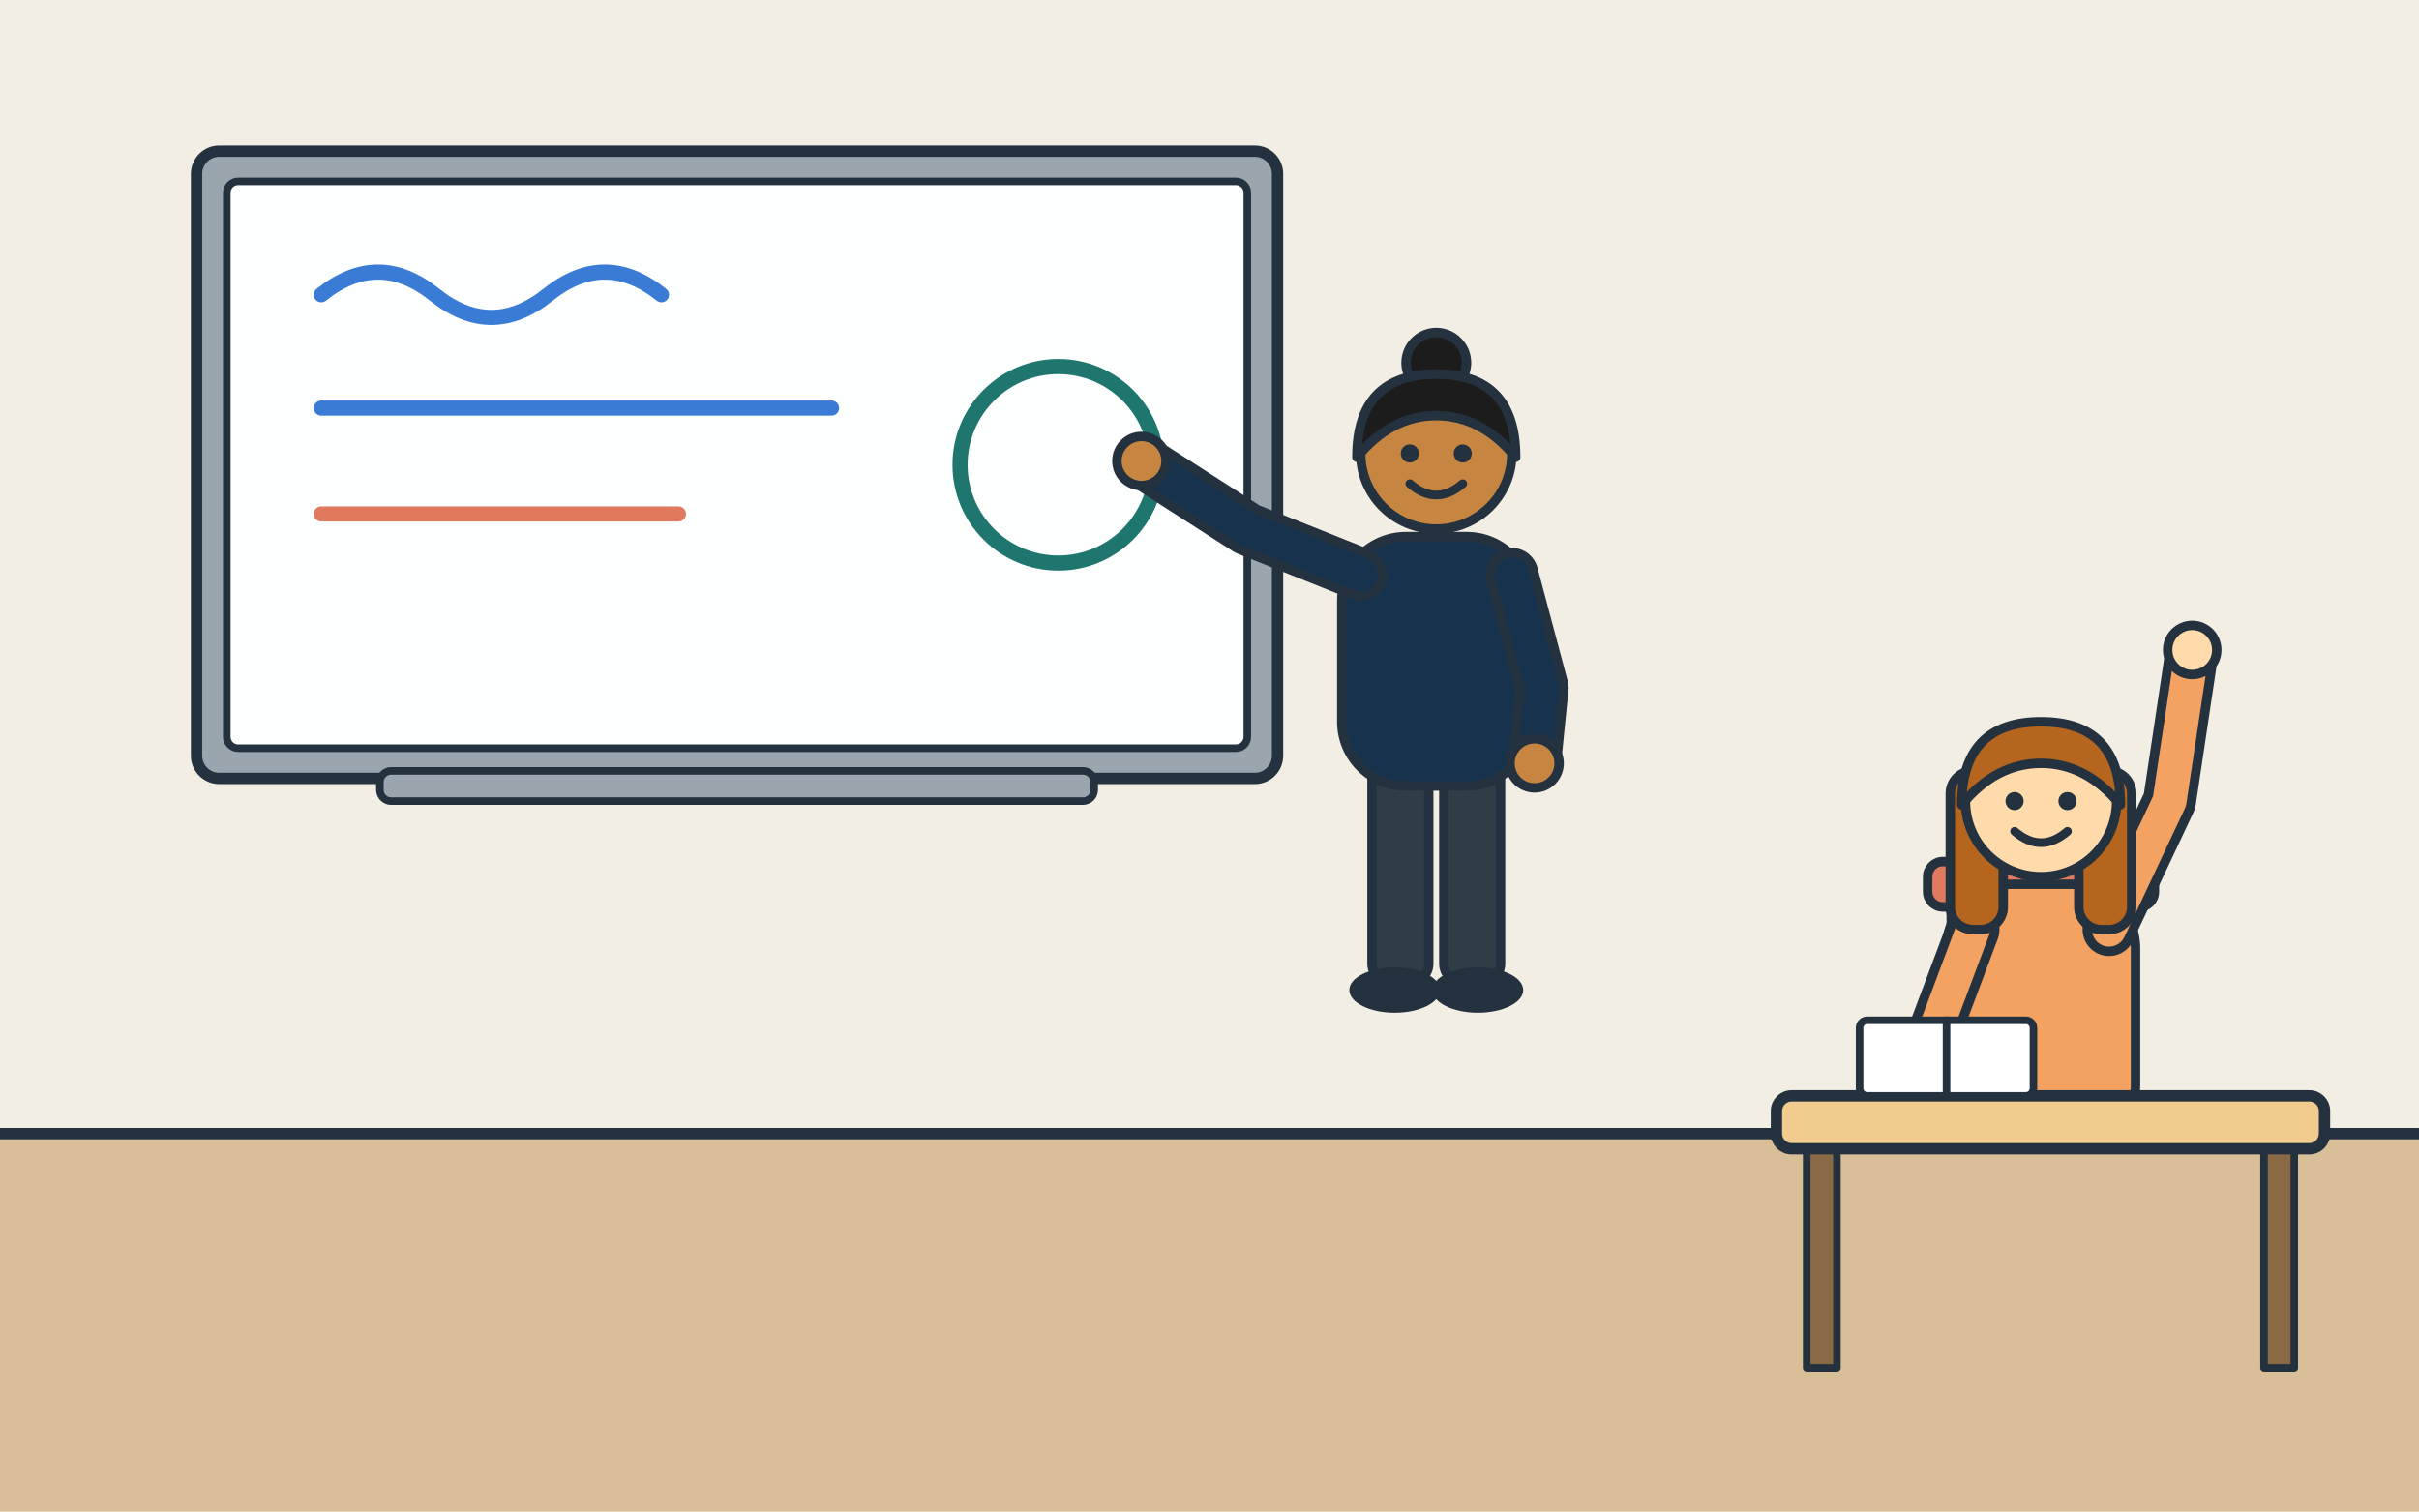
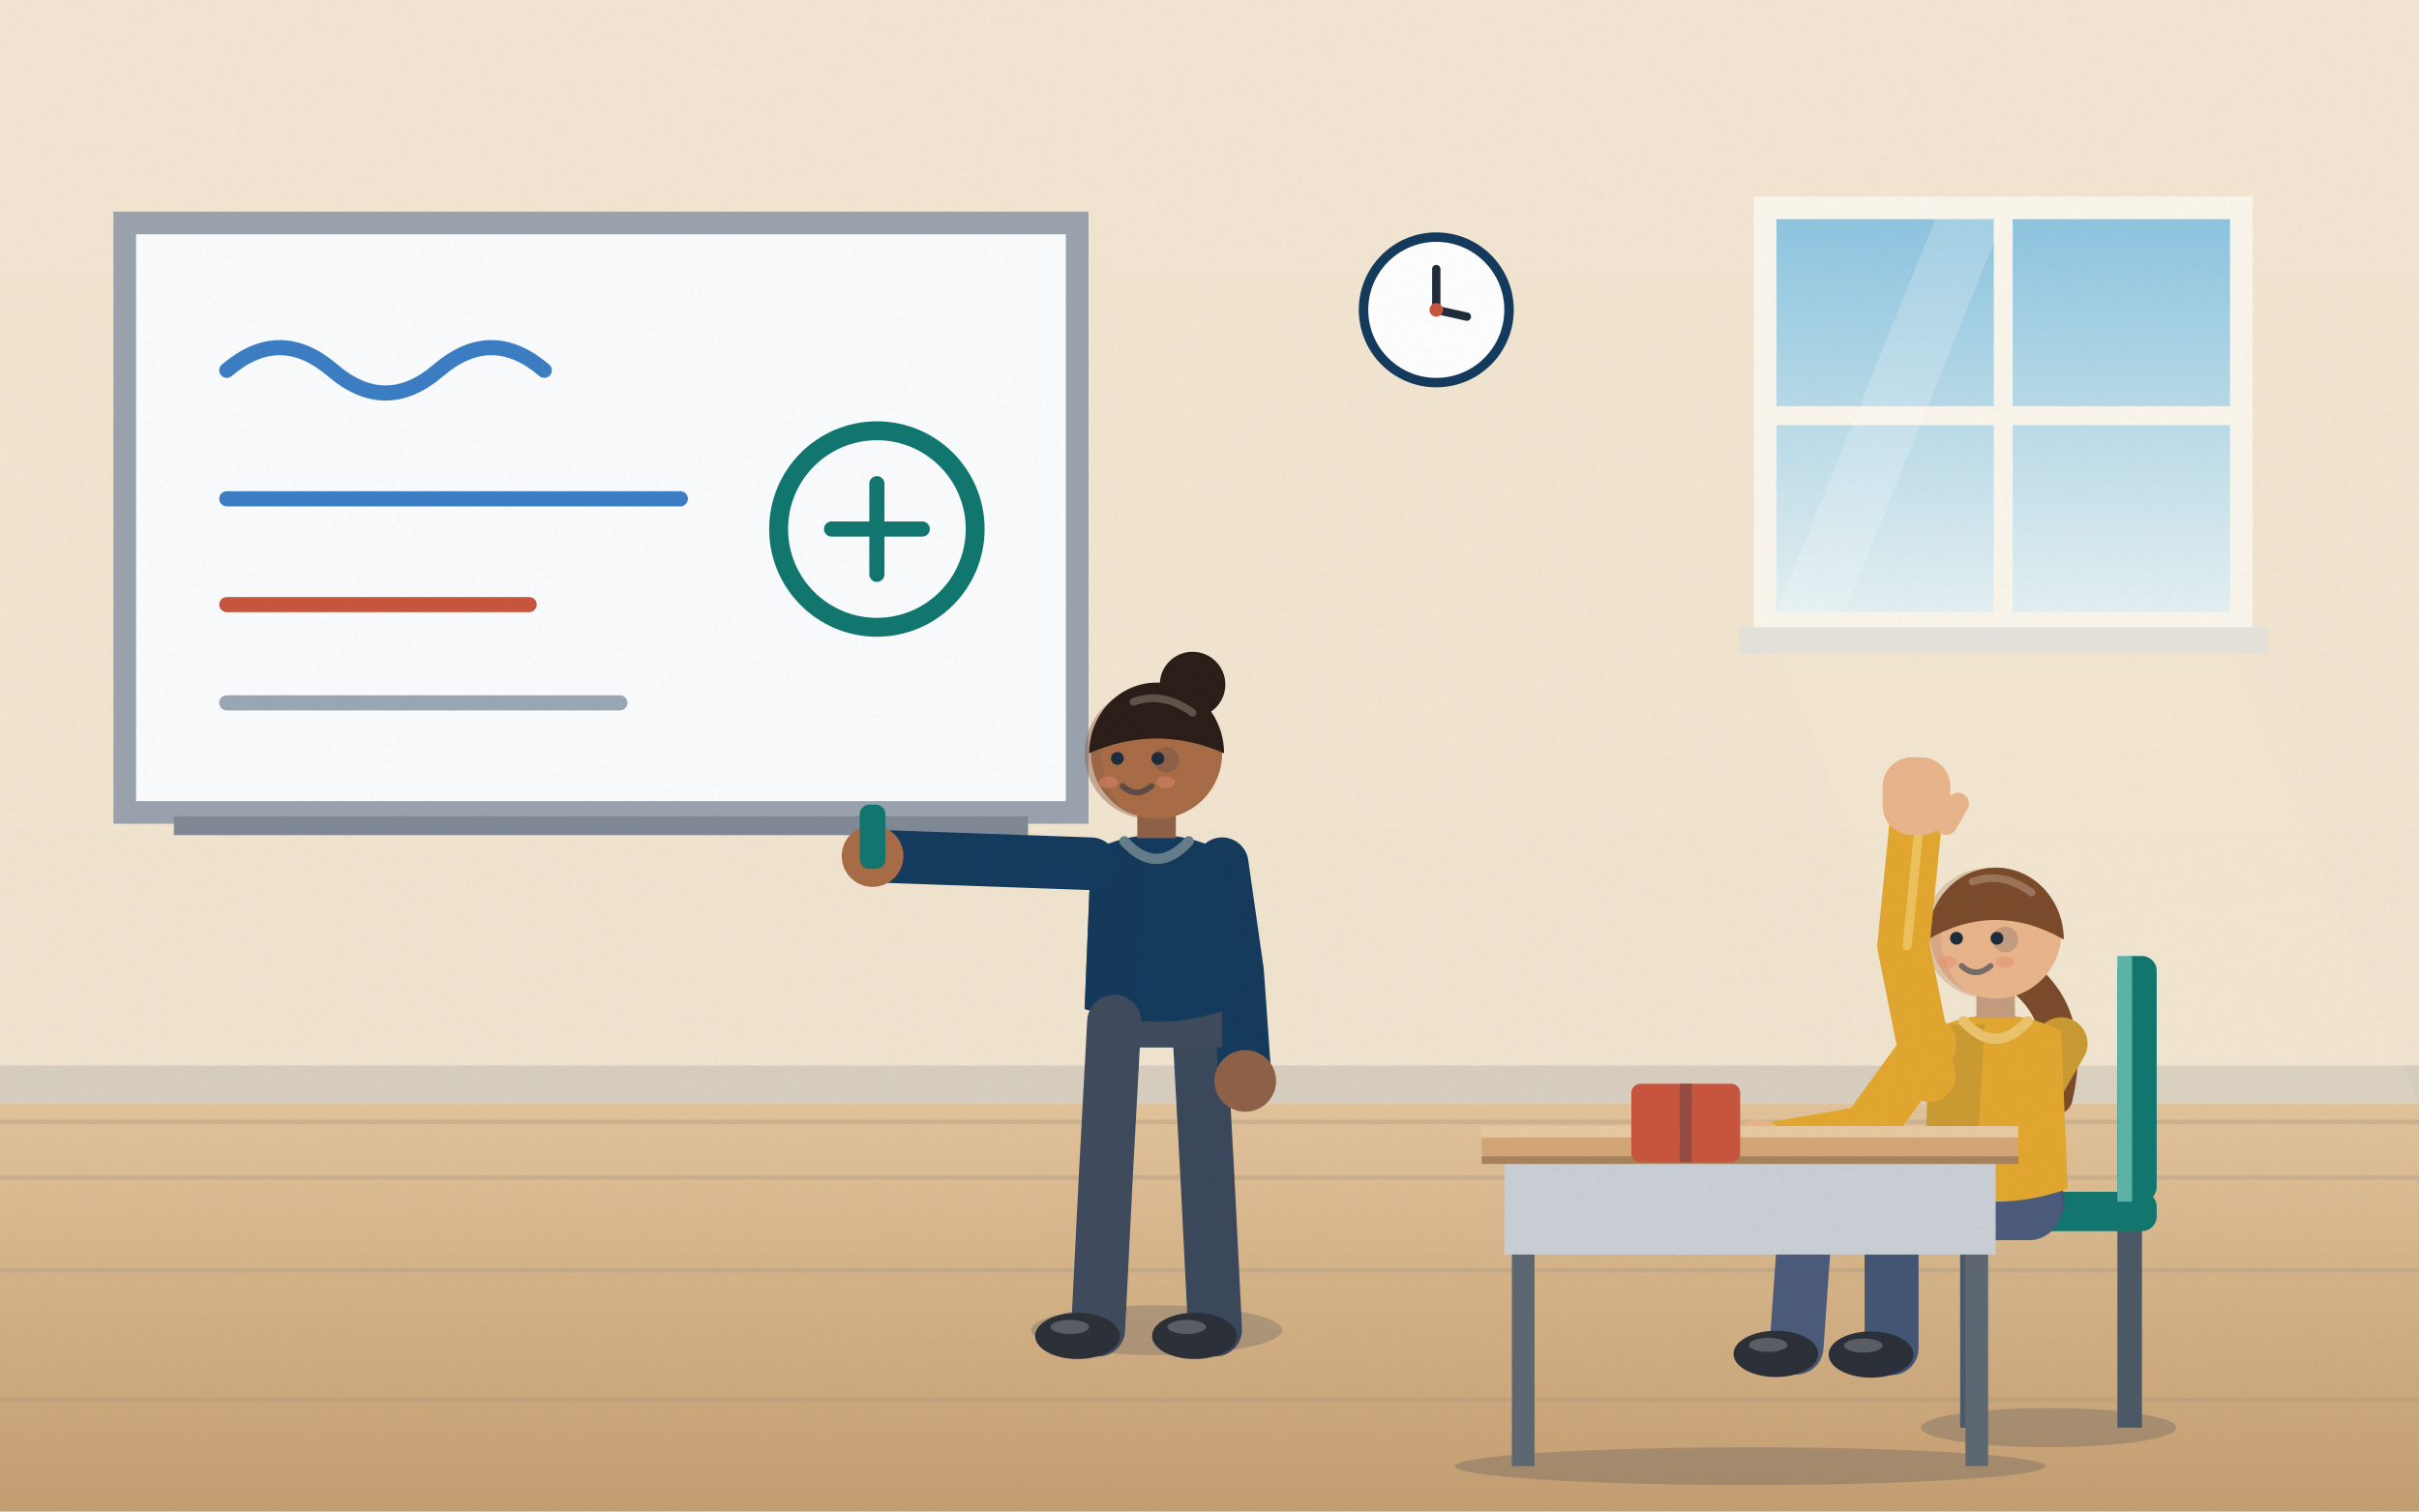
<svg xmlns="http://www.w3.org/2000/svg" viewBox="0 0 640 400" width="640" height="400" role="img">
+   <defs>
+     <filter id="grain" x="0" y="0" width="100%" height="100%">
+       <feTurbulence type="fractalNoise" baseFrequency=".9" numOctaves="2" seed="7" stitchTiles="stitch" />
+       <feColorMatrix values="0 0 0 0 .1  0 0 0 0 .12  0 0 0 0 .16  0 0 0 .55 0" />
+       <feComposite in2="SourceGraphic" operator="in" />
+     </filter>
+     <linearGradient id="lg1" x1="0" y1="0" x2="0" y2="1">
+       <stop offset="0" stop-color="#f3e6d1" />
+       <stop offset="1" stop-color="#f1e4cf" />
+     </linearGradient>
+     <linearGradient id="lg2" x1="0" y1="0" x2="0" y2="1">
+       <stop offset="0" stop-color="#e2c39a" />
+       <stop offset="1" stop-color="#c49e70" />
+     </linearGradient>
+     <linearGradient id="lg3" x1="0" y1="0" x2="0" y2="1">
+       <stop offset="0" stop-color="#8ec5e0" />
+       <stop offset="1" stop-color="#e4f1f2" />
+     </linearGradient>
+   </defs>
  <g stroke-linejoin="round" stroke-linecap="round">
-     <rect x="0" y="0" width="640" height="300" fill="#f3eee4" />
-     <rect x="0" y="300" width="640" height="100" fill="#d8bf98" />
-     <line x1="0" y1="300" x2="640" y2="300" stroke="#24323f" stroke-width="3" />
-     <rect x="52" y="40" width="286" height="166" rx="6" fill="#9aa5ad" stroke="#24323f" stroke-width="3" />
-     <rect x="60" y="48" width="270" height="150" rx="3" fill="#fdfefe" stroke="#24323f" stroke-width="2" />
-     <rect x="100.5" y="204" width="189.0" height="8" rx="3" fill="#9aa5ad" stroke="#24323f" stroke-width="2" />
-     <path d="M85,78 q15,-12 30,0 t30,0 t30,0" fill="none" stroke="#3a7bd5" stroke-width="4" />
-     <path d="M85,108 h135.0" fill="none" stroke="#3a7bd5" stroke-width="4" />
-     <path d="M85,136 h94.5" fill="none" stroke="#e07a5f" stroke-width="4" />
-     <circle cx="280" cy="123.0" r="26" fill="none" stroke="#1f766f" stroke-width="4" />
-     <g transform="translate(380 120)">
-       <rect x="-17" y="78" width="15" height="62" rx="5" fill="#2f3e46" stroke="#24323f" stroke-width="2.5" />
-       <rect x="2" y="78" width="15" height="62" rx="5" fill="#2f3e46" stroke="#24323f" stroke-width="2.5" />
-       <ellipse cx="-11" cy="142" rx="12" ry="6" fill="#24323f" />
-       <ellipse cx="11" cy="142" rx="12" ry="6" fill="#24323f" />
-       <rect x="-25" y="22" width="50" height="66" rx="17" fill="#17324d" stroke="#24323f" stroke-width="2.5" />
-       <path d="M-20,32 L-50,20 L-78,2" fill="none" stroke="#24323f" stroke-width="14" />
-       <path d="M-20,32 L-50,20 L-78,2" fill="none" stroke="#17324d" stroke-width="9" />
-       <circle cx="-78" cy="2" r="6.5" fill="#c68642" stroke="#24323f" stroke-width="2.5" />
-       <path d="M20,32 L28,62 L26,82" fill="none" stroke="#24323f" stroke-width="14" />
-       <path d="M20,32 L28,62 L26,82" fill="none" stroke="#17324d" stroke-width="9" />
-       <circle cx="26" cy="82" r="6.5" fill="#c68642" stroke="#24323f" stroke-width="2.5" />
-       <circle cx="0" cy="0" r="20" fill="#c68642" stroke="#24323f" stroke-width="2.5" />
-       <circle cx="0" cy="-24" r="8" fill="#1c1c1c" stroke="#24323f" stroke-width="2.5" />
-       <path d="M-21,1 Q-21,-21 0,-21 Q21,-21 21,1 Q12,-10 0,-10 Q-12,-10 -21,1 Z" fill="#1c1c1c" stroke="#24323f" stroke-width="2.5" />
-       <circle cx="-7" cy="0" r="2.4" fill="#24323f" />
-       <circle cx="7" cy="0" r="2.4" fill="#24323f" />
-       <path d="M-7,8 Q0,14 7,8" fill="none" stroke="#24323f" stroke-width="2.3" />
+     <rect x="0" y="0" width="640" height="292" fill="url(#lg1)" />
+     <rect x="0" y="282" width="640" height="10" fill="#d7cebf" />
+     <rect x="0" y="292" width="640" height="108" fill="url(#lg2)" />
+     <path d="M0 296.9H640M0 311.6H640M0 336.2H640M0 370.5H640" fill="none" stroke="#aa977e" stroke-width="1.2" stroke-linecap="round" stroke-linejoin="round" opacity=".35" />
+     <g>
+       <rect x="30" y="56" width="258" height="162" fill="#9aa3ad" />
+       <rect x="36" y="62" width="246" height="150" fill="#fbfcfd" />
+       <rect x="46" y="216" width="226" height="5" fill="#7f8994" />
+       <path d="M60 98 q14 -12 28 0 t28 0 t28 0" fill="none" stroke="#3b7dc4" stroke-width="4" stroke-linecap="round" stroke-linejoin="round" />
+       <path d="M60 132 h120" fill="none" stroke="#3b7dc4" stroke-width="4" stroke-linecap="round" stroke-linejoin="round" />
+       <path d="M60 160 h80" fill="none" stroke="#c8553d" stroke-width="4" stroke-linecap="round" stroke-linejoin="round" />
+       <path d="M60 186 h104" fill="none" stroke="#9aa7b4" stroke-width="4" stroke-linecap="round" stroke-linejoin="round" />
+       <circle cx="232" cy="140" r="26" fill="none" stroke="#0f766e" stroke-width="5" />
+       <path d="M220 140 h24 M232 128 v24" fill="none" stroke="#0f766e" stroke-width="4" stroke-linecap="round" stroke-linejoin="round" />
    </g>
-     <rect x="510" y="228" width="60" height="12" rx="4" fill="#e07a5f" stroke="#24323f" stroke-width="2.5" />
-     <rect x="516" y="240" width="7" height="46" fill="#5f6b75" stroke="#24323f" stroke-width="2" />
-     <rect x="557" y="240" width="7" height="46" fill="#5f6b75" stroke="#24323f" stroke-width="2" />
-     <g transform="translate(540 212)">
-       <rect x="-25" y="22" width="50" height="70" rx="17" fill="#f4a261" stroke="#24323f" stroke-width="2.5" />
-       <path d="M18,34 L34,0 L40,-40" fill="none" stroke="#24323f" stroke-width="14" />
-       <path d="M18,34 L34,0 L40,-40" fill="none" stroke="#f4a261" stroke-width="9" />
-       <circle cx="40" cy="-40" r="6.5" fill="#ffdbac" stroke="#24323f" stroke-width="2.5" />
-       <path d="M-18,34 L-30,66 L-10,80" fill="none" stroke="#24323f" stroke-width="14" />
-       <path d="M-18,34 L-30,66 L-10,80" fill="none" stroke="#f4a261" stroke-width="9" />
-       <circle cx="-10" cy="80" r="6.5" fill="#ffdbac" stroke="#24323f" stroke-width="2.5" />
-       <rect x="-24" y="-8" width="14" height="42" rx="6" fill="#b5651d" stroke="#24323f" stroke-width="2.5" />
-       <rect x="10" y="-8" width="14" height="42" rx="6" fill="#b5651d" stroke="#24323f" stroke-width="2.5" />
-       <circle cx="0" cy="0" r="20" fill="#ffdbac" stroke="#24323f" stroke-width="2.5" />
-       <path d="M-21,1 Q-21,-21 0,-21 Q21,-21 21,1 Q12,-10 0,-10 Q-12,-10 -21,1 Z" fill="#b5651d" stroke="#24323f" stroke-width="2.5" />
-       <circle cx="-7" cy="0" r="2.4" fill="#24323f" />
-       <circle cx="7" cy="0" r="2.4" fill="#24323f" />
-       <path d="M-7,8 Q0,14 7,8" fill="none" stroke="#24323f" stroke-width="2.3" />
+     <rect x="464" y="52" width="132" height="116" fill="#fbf6ec" />
+     <rect x="470" y="58" width="120" height="104" fill="url(#lg3)" />
+     <path d="M530 58L530 162" stroke="#fbf6ec" stroke-width="5" stroke-linecap="round" fill="none" />
+     <path d="M470 110L590 110" stroke="#fbf6ec" stroke-width="5" stroke-linecap="round" fill="none" />
+     <path d="M470 162 L512 58 L530 58 L488 162Z" fill="#ffffff" opacity=".2" />
+     <rect x="460" y="166" width="140" height="7" fill="#e5e2dc" />
+     <polygon points="470,172 590,172 640,292 520,292" fill="#fff3d6" opacity="0.1" />
+     <g>
+       <circle cx="380" cy="82" r="20.5" fill="#123a5c" />
+       <circle cx="380" cy="82" r="18" fill="#ffffff" />
+       <path d="M380 82L380 71.2" stroke="#1d2b3a" stroke-width="2.2" stroke-linecap="round" fill="none" />
+       <path d="M380 82L388.1 83.8" stroke="#1d2b3a" stroke-width="2.2" stroke-linecap="round" fill="none" />
+       <circle cx="380" cy="82" r="1.8" fill="#c8553d" />
    </g>
-     <rect x="478" y="300" width="8" height="62" fill="#8a6a45" stroke="#24323f" stroke-width="2" />
-     <rect x="599" y="300" width="8" height="62" fill="#8a6a45" stroke="#24323f" stroke-width="2" />
-     <rect x="470" y="290" width="145" height="14" rx="4" fill="#f2cc8f" stroke="#24323f" stroke-width="3" />
-     <rect x="492" y="270" width="46" height="20" rx="2" fill="#ffffff" stroke="#24323f" stroke-width="2" />
-     <line x1="515" y1="270" x2="515" y2="290" stroke="#24323f" stroke-width="2" />
+     <ellipse cx="306" cy="352" rx="33.2" ry="6.6" fill="#1c2f4a" opacity="0.2" />
+     <g transform="translate(306 352) scale(1.7) scale(-1 1) translate(0 0)">
+       <circle cx="-5.6" cy="-100.5" r="5.1" fill="#2a1d17" />
+       <path d="M-6.6 -48L-7.9 -24.0L-9.1 -0.1" fill="none" stroke="#3a475a" stroke-width="8.4" stroke-linecap="round" stroke-linejoin="round" />
+       <ellipse cx="-5.9" cy="0.9" rx="6.6" ry="3.6" fill="#2a2f38" />
+       <ellipse cx="-4.7" cy="-0.5" rx="3" ry="1.1" fill="#ffffff" opacity=".22" />
+       <path d="M-10.2 -72.6L-12.6 -55.8L-13.8 -38.8" fill="none" stroke="#13395a" stroke-width="8.2" stroke-linecap="round" stroke-linejoin="round" />
+       <circle cx="-13.8" cy="-38.8" r="4.8" fill="#8f6046" />
+       <rect x="-10.2" y="-54" width="20.5" height="10" fill="#3e4a5c" />
+       <path d="M-10.2 -74.6 Q0 -79.6 10.2 -74.6 L11.2 -50 Q0 -46 -11.2 -50Z" fill="#123a5c" />
+       <path d="M1.7 -75.6 Q10.2 -75.6 10.2 -74.6 L11.2 -50 Q5.0 -48 3.3 -48Z" fill="#143859" opacity=".7" />
+       <path d="M-5.0 -76.1 Q0 -70.6 5.0 -76.1" fill="none" stroke="#657c8a" stroke-width="1.6" />
+       <rect x="-3" y="-82.6" width="6" height="6" fill="#8f6046" />
+       <circle cx="0" cy="-89.8" r="10.2" fill="#a86b45" />
+       <path d="M1.0 -100 A10.2 10.2 0 0 1 1.0 -79.6 A7.6 10.2 0 0 0 1.0 -100Z" fill="#8f6046" opacity=".45" />
+       <circle cx="-1.5" cy="-88.8" r="2.0" fill="#8f6046" />
+       <path d="M-10.5 -89.8 A10.5 11.0 0 0 1 10.5 -89.8 Q0 -94.4 -10.5 -89.8Z" fill="#2a1d17" />
+       <path d="M-5.6 -96.1 Q-1.0 -99.5 3.6 -97.8" fill="none" stroke="#8a7f71" stroke-width="1.2" opacity=".55" />
+       <circle cx="-0.2" cy="-89.0" r="1.0" fill="#1d2b3a" />
+       <circle cx="6.1" cy="-89.0" r="1.0" fill="#1d2b3a" />
+       <ellipse cx="-1.4" cy="-85.3" rx="1.5" ry="0.9" fill="#e98a6c" opacity=".45" />
+       <ellipse cx="7.5" cy="-85.3" rx="1.5" ry="0.9" fill="#e98a6c" opacity=".45" />
+       <path d="M0.8 -84.7 Q3.1 -82.7 5.3 -84.7" fill="none" stroke="#5b4a48" stroke-width="0.9" stroke-linecap="round" stroke-linejoin="round" />
+       <path d="M6.6 -48L7.9 -24.0L9.1 -0.1" fill="none" stroke="#3e4a5c" stroke-width="8.4" stroke-linecap="round" stroke-linejoin="round" />
+       <ellipse cx="12.3" cy="0.9" rx="6.6" ry="3.6" fill="#2b2f36" />
+       <ellipse cx="13.5" cy="-0.5" rx="3" ry="1.1" fill="#ffffff" opacity=".22" />
+       <path d="M10.2 -72.6L27.2 -73.2L44.2 -73.8" fill="none" stroke="#123a5c" stroke-width="8.2" stroke-linecap="round" stroke-linejoin="round" />
+       <circle cx="44.2" cy="-73.8" r="4.8" fill="#a86b45" />
+       <g transform="translate(44.2 -73.8)">
+         <rect x="-2" y="-8" width="4" height="10" fill="#0f766e" rx="1.5" />
+       </g>
+     </g>
+     <g transform="translate(542 318) scale(1.3)">
+       <ellipse cx="0" cy="46" rx="26" ry="4" fill="#1c2f4a" opacity="0.2" />
+       <rect x="-18" y="4" width="5" height="42" fill="#4b5866" />
+       <rect x="14" y="4" width="5" height="42" fill="#4b5866" />
+       <rect x="-22" y="-2" width="44" height="8" fill="#0f766e" rx="3" />
+       <rect x="14" y="-50" width="8" height="50" fill="#0f766e" rx="3" />
+       <rect x="14" y="-50" width="3" height="50" fill="#5cb3a8" />
+     </g>
+     <g transform="translate(1056 0) scale(-1 1)">
+       <g transform="translate(528 318) scale(1.7) translate(0 48)">
+         <path d="M-3.1 -83.7 q-9.2 6.1 -6.1 19.4" fill="none" stroke="#7a4a2a" stroke-width="5.6" />
+         <path d="M-6.6 -48L16.2 -48L16.2 -25.2" fill="none" stroke="#445574" stroke-width="8.4" stroke-linecap="round" stroke-linejoin="round" />
+         <ellipse cx="19.4" cy="-24.2" rx="6.6" ry="3.6" fill="#2a2f38" />
+         <ellipse cx="20.6" cy="-25.6" rx="3" ry="1.1" fill="#ffffff" opacity=".22" />
+         <path d="M-10.2 -72.6L-1.7 -57.9L14.2 -52.1" fill="none" stroke="#ca9931" stroke-width="8.2" stroke-linecap="round" stroke-linejoin="round" />
+         <circle cx="14.2" cy="-52.1" r="4.8" fill="#c49c7e" />
+         <rect x="-10.2" y="-56" width="26.5" height="14" fill="#4a5a7a" rx="5" />
+         <path d="M-10.2 -74.6 Q0 -79.6 10.2 -74.6 L11.2 -50 Q0 -46 -11.2 -50Z" fill="#e2a72e" />
+         <path d="M1.7 -75.6 Q10.2 -75.6 10.2 -74.6 L11.2 -50 Q5.0 -48 3.3 -48Z" fill="#c29432" opacity=".7" />
+         <path d="M-5.0 -76.1 Q0 -70.6 5.0 -76.1" fill="none" stroke="#ecc36c" stroke-width="1.6" />
+         <rect x="-3" y="-82.6" width="6" height="6" fill="#c49c7e" />
+         <circle cx="0" cy="-89.8" r="10.2" fill="#e9b48a" />
+         <path d="M1.0 -100 A10.2 10.2 0 0 1 1.0 -79.6 A7.6 10.2 0 0 0 1.0 -100Z" fill="#c49c7e" opacity=".45" />
+         <circle cx="-1.5" cy="-88.8" r="2.0" fill="#c49c7e" />
+         <path d="M-10.6 -88.8 A10.6 11.2 0 0 1 10.6 -88.8 Q0 -94.9 -10.6 -88.8Z" fill="#7a4a2a" />
+         <path d="M-5.6 -96.1 Q-1.0 -99.5 3.6 -97.8" fill="none" stroke="#b6977c" stroke-width="1.2" opacity=".55" />
+         <circle cx="-0.2" cy="-89.0" r="1.0" fill="#1d2b3a" />
+         <circle cx="6.1" cy="-89.0" r="1.0" fill="#1d2b3a" />
+         <ellipse cx="-1.4" cy="-85.3" rx="1.5" ry="0.9" fill="#e98a6c" opacity=".45" />
+         <ellipse cx="7.5" cy="-85.3" rx="1.5" ry="0.9" fill="#e98a6c" opacity=".45" />
+         <path d="M0.8 -84.7 Q3.1 -82.7 5.3 -84.7" fill="none" stroke="#786b67" stroke-width="0.9" stroke-linecap="round" stroke-linejoin="round" />
+         <path d="M6.6 -48L29.4 -48L31.0 -25.3" fill="none" stroke="#4a5a7a" stroke-width="8.4" stroke-linecap="round" stroke-linejoin="round" />
+         <ellipse cx="34.2" cy="-24.3" rx="6.6" ry="3.6" fill="#2b2f36" />
+         <ellipse cx="35.4" cy="-25.7" rx="3" ry="1.1" fill="#ffffff" opacity=".22" />
+         <path d="M10.2 -72.6L20.2 -58.8L37.0 -55.9" fill="none" stroke="#e2a72e" stroke-width="8.2" stroke-linecap="round" stroke-linejoin="round" />
+         <circle cx="37.0" cy="-55.9" r="4.8" fill="#e9b48a" />
+       </g>
+     </g>
+     <path d="M510.456 284.701L503.576 250.301L507.016 215.901" fill="none" stroke="#e2a72e" stroke-width="13.8" stroke-linecap="round" stroke-linejoin="round" />
+     <path d="M504.576 250.301L507.616 219.901" fill="none" stroke="#f3cd6f" stroke-width="2.4" stroke-linecap="round" stroke-linejoin="round" opacity=".7" />
+     <rect x="498.1" y="200.4" width="17.9" height="20.6" fill="#e9b48a" rx="7.7" />
+     <rect x="513.2" y="209.0" width="5.8" height="12.0" fill="#e9b48a" rx="2.9" transform="rotate(30 515.616 215.9008)" />
+     <ellipse cx="463" cy="388" rx="78.1" ry="5" fill="#1c2f4a" opacity="0.2" />
+     <rect x="400" y="306" width="6" height="82" fill="#5d6772" />
+     <rect x="520" y="306" width="6" height="82" fill="#5d6772" />
+     <rect x="398" y="306" width="130" height="26" fill="#c9cfd4" />
+     <rect x="392" y="298" width="142" height="10" fill="#d4a676" rx="3" />
+     <rect x="392" y="298" width="142" height="3" fill="#e8c9a0" />
+     <rect x="392" y="306" width="142" height="2" fill="#a8825c" />
+     <g transform="translate(446 298) scale(1.6)">
+       <rect x="-9" y="-7" width="18" height="13" fill="#c8553d" rx="1.5" />
+       <rect x="-1" y="-7" width="2" height="13" fill="#944a41" />
+     </g>
  </g>
+   <rect width="640" height="400" filter="url(#grain)" opacity=".07" />
</svg>
